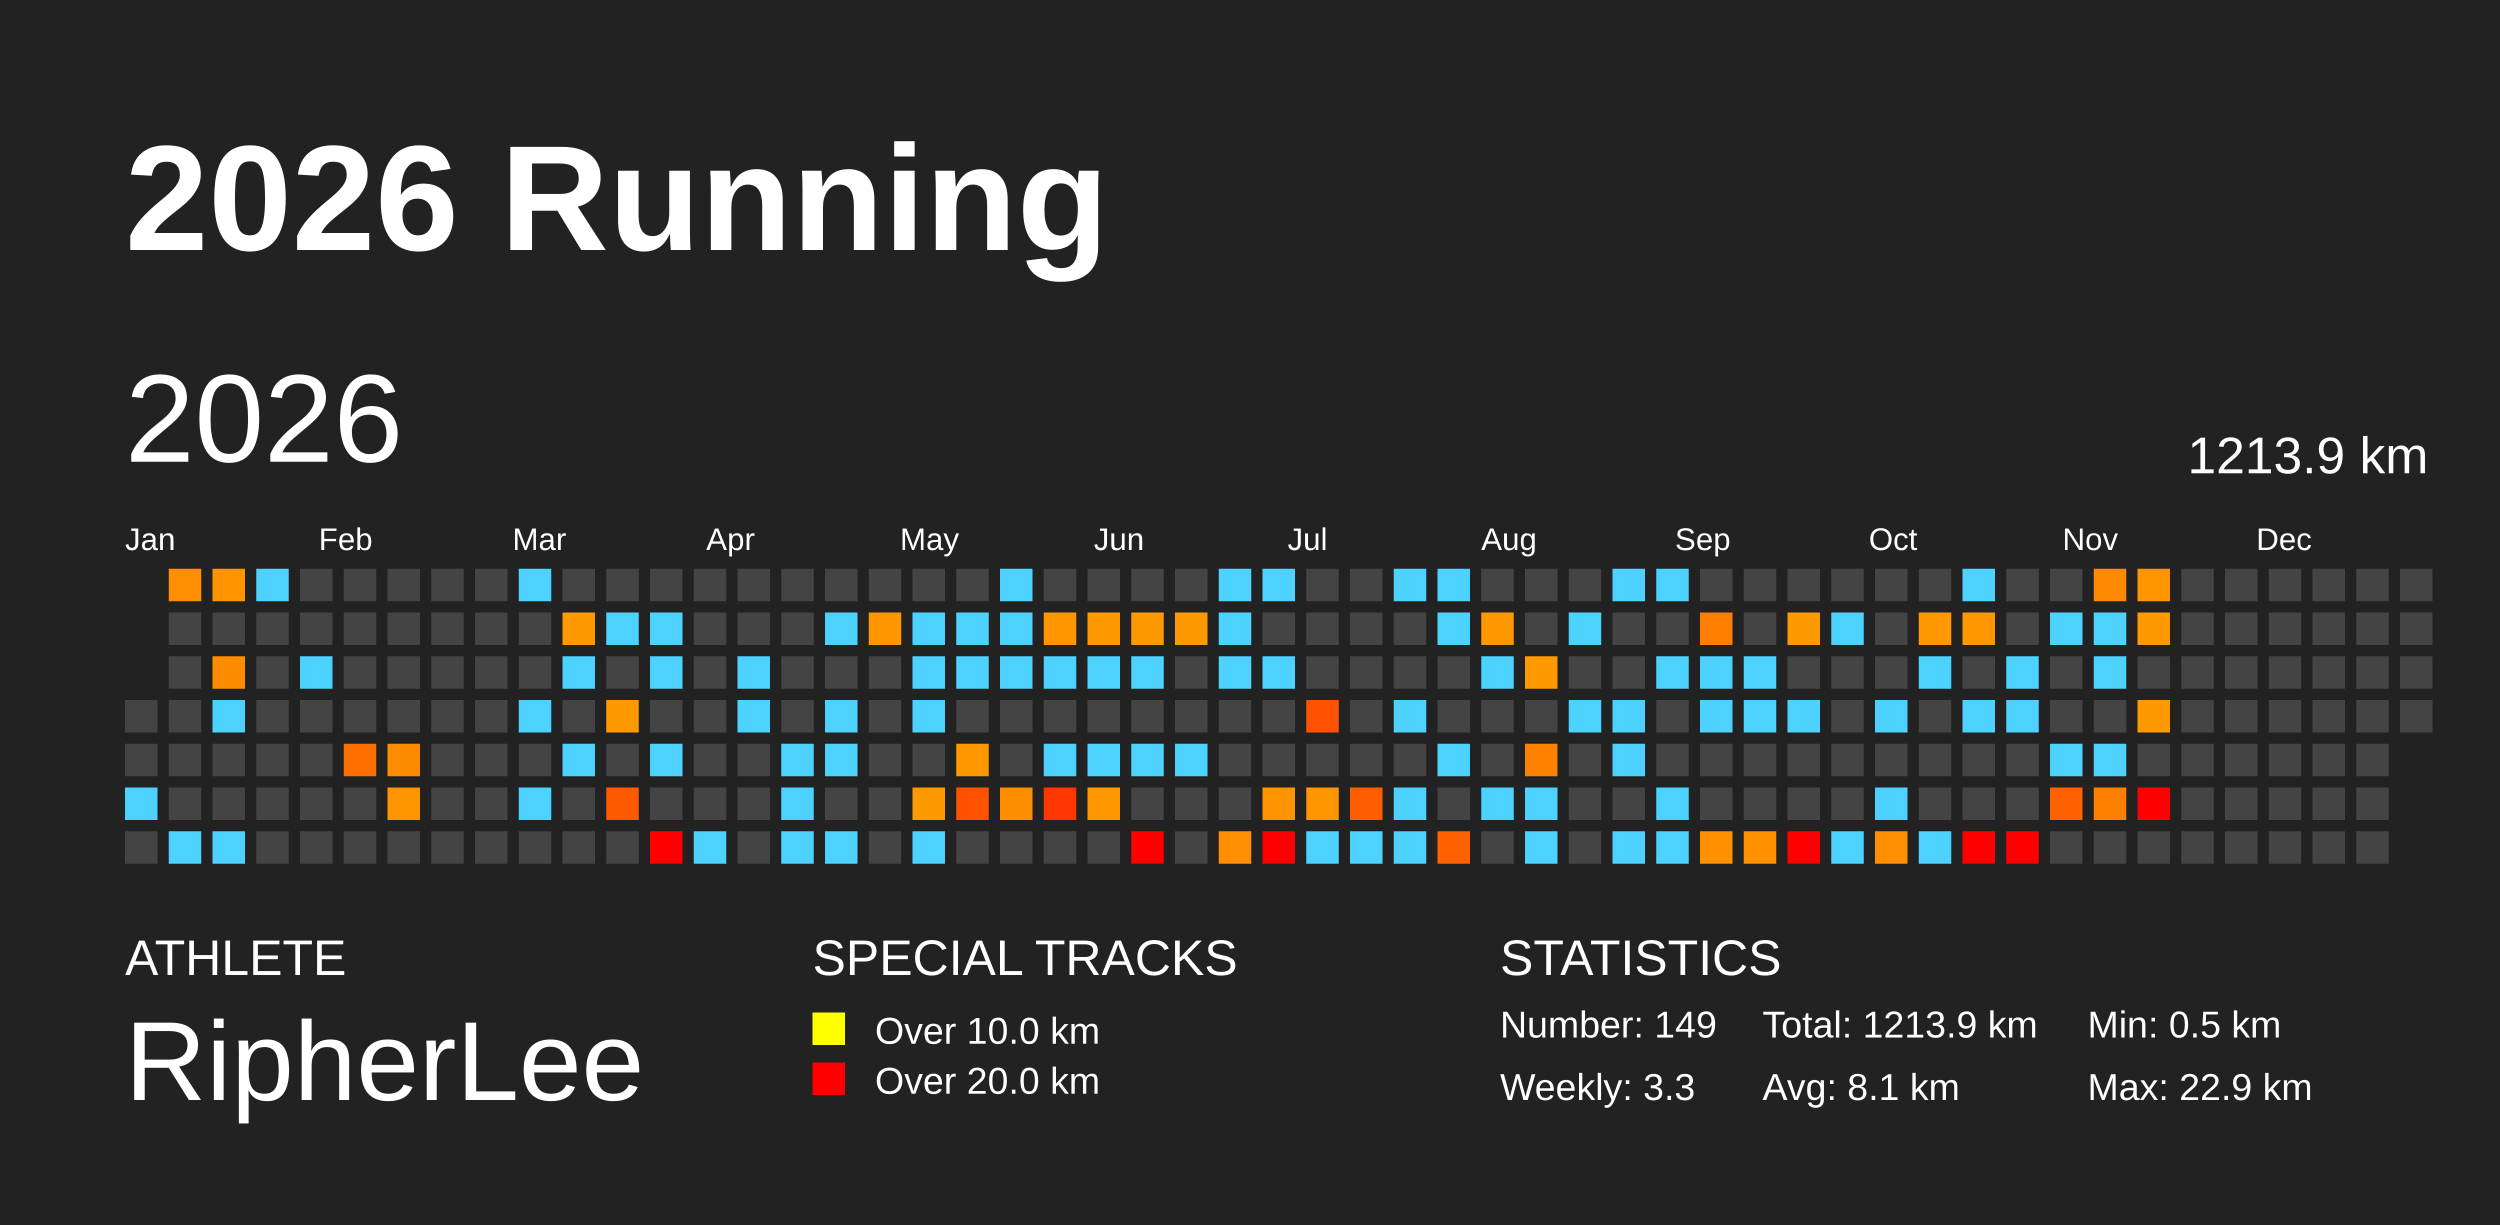
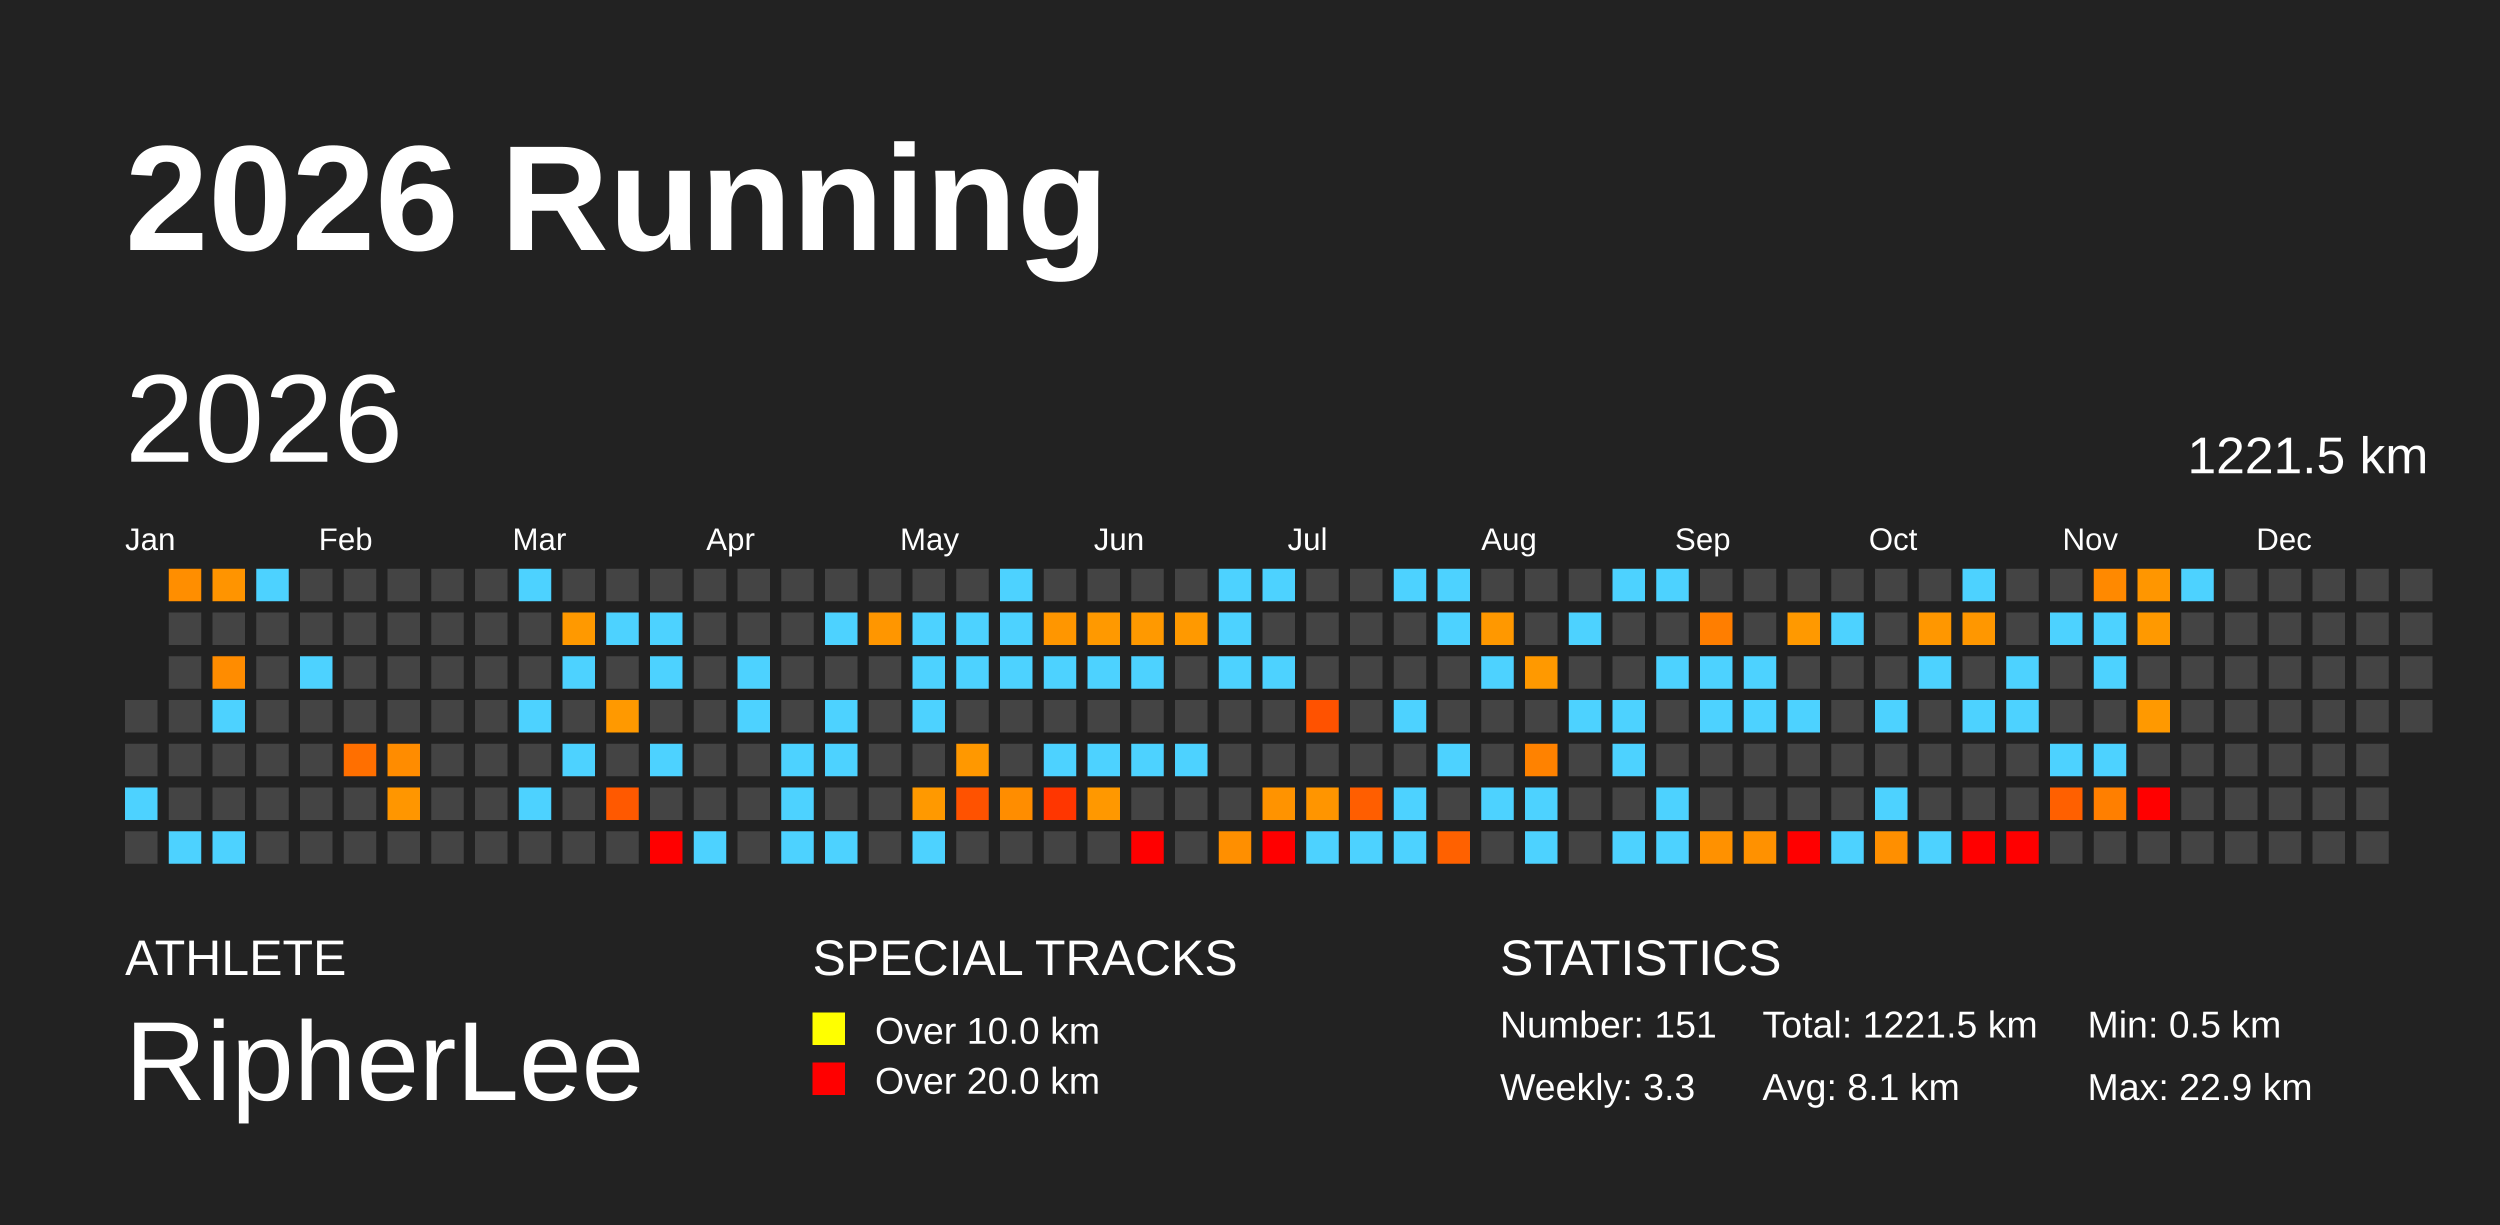
<svg xmlns="http://www.w3.org/2000/svg" baseProfile="full" height="98mm" version="1.1" viewBox="0,0,200,98" width="200mm">
  <defs />
  <rect fill="#222222" height="98" width="200" x="0" y="0" />
  <text fill="#FFFFFF" style="font-size:12px; font-family:Arial; font-weight:bold;" x="10" y="20">2026 Running</text>
  <text fill="#FFFFFF" style="font-size:4px; font-family:Arial" x="10" y="78">ATHLETE</text>
  <text fill="#FFFFFF" style="font-size:9px; font-family:Arial" x="10" y="88">RipherLee</text>
  <text fill="#FFFFFF" style="font-size:4px; font-family:Arial" x="65" y="78">SPECIAL TRACKS</text>
  <rect fill="yellow" height="2.6" width="2.6" x="65" y="81" />
  <text fill="#FFFFFF" style="font-size:3px; font-family:Arial" x="70" y="83.5">Over 10.0 km</text>
  <rect fill="red" height="2.6" width="2.6" x="65" y="85" />
  <text fill="#FFFFFF" style="font-size:3px; font-family:Arial" x="70" y="87.5">Over 20.0 km</text>
  <text fill="#FFFFFF" style="font-size:4px; font-family:Arial" x="120" y="78">STATISTICS</text>
-   <text fill="#FFFFFF" style="font-size:3px; font-family:Arial" x="120" y="83">Number: 149</text>
+   <text fill="#FFFFFF" style="font-size:3px; font-family:Arial" x="120" y="83">Number: 151</text>
  <text fill="#FFFFFF" style="font-size:3px; font-family:Arial" x="120" y="88">Weekly: 3.3</text>
-   <text fill="#FFFFFF" style="font-size:3px; font-family:Arial" x="141" y="83">Total: 1213.9 km</text>
+   <text fill="#FFFFFF" style="font-size:3px; font-family:Arial" x="141" y="83">Total: 1221.5 km</text>
  <text fill="#FFFFFF" style="font-size:3px; font-family:Arial" x="141" y="88">Avg: 8.1 km</text>
  <text fill="#FFFFFF" style="font-size:3px; font-family:Arial" x="167" y="83">Min: 0.5 km</text>
  <text fill="#FFFFFF" style="font-size:3px; font-family:Arial" x="167" y="88">Max: 22.9 km</text>
  <text dominant-baseline="hanging" fill="#FFFFFF" style="font-size:10.0px; font-family:Arial;" x="10" y="30">2026</text>
-   <text dominant-baseline="hanging" fill="#FFFFFF" style="font-size:4.125px; font-family:Arial;" x="175" y="35">1213.9 km</text>
+   <text dominant-baseline="hanging" fill="#FFFFFF" style="font-size:4.125px; font-family:Arial;" x="175" y="35">1221.5 km</text>
  <text fill="#FFFFFF" style="font-size:2.5px; font-family:Arial" x="10.0" y="44">Jan</text>
  <text fill="#FFFFFF" style="font-size:2.5px; font-family:Arial" x="25.5" y="44">Feb</text>
  <text fill="#FFFFFF" style="font-size:2.5px; font-family:Arial" x="41.0" y="44">Mar</text>
  <text fill="#FFFFFF" style="font-size:2.5px; font-family:Arial" x="56.5" y="44">Apr</text>
  <text fill="#FFFFFF" style="font-size:2.5px; font-family:Arial" x="72.0" y="44">May</text>
  <text fill="#FFFFFF" style="font-size:2.5px; font-family:Arial" x="87.5" y="44">Jun</text>
  <text fill="#FFFFFF" style="font-size:2.5px; font-family:Arial" x="103.0" y="44">Jul</text>
  <text fill="#FFFFFF" style="font-size:2.5px; font-family:Arial" x="118.5" y="44">Aug</text>
  <text fill="#FFFFFF" style="font-size:2.5px; font-family:Arial" x="134.0" y="44">Sep</text>
  <text fill="#FFFFFF" style="font-size:2.5px; font-family:Arial" x="149.5" y="44">Oct</text>
  <text fill="#FFFFFF" style="font-size:2.5px; font-family:Arial" x="165.0" y="44">Nov</text>
  <text fill="#FFFFFF" style="font-size:2.5px; font-family:Arial" x="180.5" y="44">Dec</text>
  <rect fill="#444444" height="2.6" width="2.6" x="10.0" y="56.0" />
  <rect fill="#444444" height="2.6" width="2.6" x="10.0" y="59.5" />
  <rect fill="#4dd2ff" height="2.6" width="2.6" x="10.0" y="63.0" />
  <rect fill="#444444" height="2.6" width="2.6" x="10.0" y="66.5" />
  <rect fill="#ff8e00" height="2.6" width="2.6" x="13.5" y="45.5" />
  <rect fill="#444444" height="2.6" width="2.6" x="13.5" y="49.0" />
  <rect fill="#444444" height="2.6" width="2.6" x="13.5" y="52.5" />
  <rect fill="#444444" height="2.6" width="2.6" x="13.5" y="56.0" />
  <rect fill="#444444" height="2.6" width="2.6" x="13.5" y="59.5" />
  <rect fill="#444444" height="2.6" width="2.6" x="13.5" y="63.0" />
  <rect fill="#4dd2ff" height="2.6" width="2.6" x="13.5" y="66.5" />
  <rect fill="#ff9400" height="2.6" width="2.6" x="17.0" y="45.5" />
  <rect fill="#444444" height="2.6" width="2.6" x="17.0" y="49.0" />
  <rect fill="#ff8c00" height="2.6" width="2.6" x="17.0" y="52.5" />
  <rect fill="#4dd2ff" height="2.6" width="2.6" x="17.0" y="56.0" />
  <rect fill="#444444" height="2.6" width="2.6" x="17.0" y="59.5" />
  <rect fill="#444444" height="2.6" width="2.6" x="17.0" y="63.0" />
  <rect fill="#4dd2ff" height="2.6" width="2.6" x="17.0" y="66.5" />
  <rect fill="#4dd2ff" height="2.6" width="2.6" x="20.5" y="45.5" />
  <rect fill="#444444" height="2.6" width="2.6" x="20.5" y="49.0" />
  <rect fill="#444444" height="2.6" width="2.6" x="20.5" y="52.5" />
  <rect fill="#444444" height="2.6" width="2.6" x="20.5" y="56.0" />
  <rect fill="#444444" height="2.6" width="2.6" x="20.5" y="59.5" />
  <rect fill="#444444" height="2.6" width="2.6" x="20.5" y="63.0" />
  <rect fill="#444444" height="2.6" width="2.6" x="20.5" y="66.5" />
  <rect fill="#444444" height="2.6" width="2.6" x="24.0" y="45.5" />
  <rect fill="#444444" height="2.6" width="2.6" x="24.0" y="49.0" />
  <rect fill="#4dd2ff" height="2.6" width="2.6" x="24.0" y="52.5" />
  <rect fill="#444444" height="2.6" width="2.6" x="24.0" y="56.0" />
  <rect fill="#444444" height="2.6" width="2.6" x="24.0" y="59.5" />
  <rect fill="#444444" height="2.6" width="2.6" x="24.0" y="63.0" />
  <rect fill="#444444" height="2.6" width="2.6" x="24.0" y="66.5" />
  <rect fill="#444444" height="2.6" width="2.6" x="27.5" y="45.5" />
  <rect fill="#444444" height="2.6" width="2.6" x="27.5" y="49.0" />
  <rect fill="#444444" height="2.6" width="2.6" x="27.5" y="52.5" />
  <rect fill="#444444" height="2.6" width="2.6" x="27.5" y="56.0" />
  <rect fill="#ff6f00" height="2.6" width="2.6" x="27.5" y="59.5" />
  <rect fill="#444444" height="2.6" width="2.6" x="27.5" y="63.0" />
  <rect fill="#444444" height="2.6" width="2.6" x="27.5" y="66.5" />
  <rect fill="#444444" height="2.6" width="2.6" x="31.0" y="45.5" />
  <rect fill="#444444" height="2.6" width="2.6" x="31.0" y="49.0" />
  <rect fill="#444444" height="2.6" width="2.6" x="31.0" y="52.5" />
  <rect fill="#444444" height="2.6" width="2.6" x="31.0" y="56.0" />
  <rect fill="#ff8c00" height="2.6" width="2.6" x="31.0" y="59.5" />
  <rect fill="#ff9600" height="2.6" width="2.6" x="31.0" y="63.0" />
  <rect fill="#444444" height="2.6" width="2.6" x="31.0" y="66.5" />
  <rect fill="#444444" height="2.6" width="2.6" x="34.5" y="45.5" />
  <rect fill="#444444" height="2.6" width="2.6" x="34.5" y="49.0" />
  <rect fill="#444444" height="2.6" width="2.6" x="34.5" y="52.5" />
  <rect fill="#444444" height="2.6" width="2.6" x="34.5" y="56.0" />
  <rect fill="#444444" height="2.6" width="2.6" x="34.5" y="59.5" />
  <rect fill="#444444" height="2.6" width="2.6" x="34.5" y="63.0" />
  <rect fill="#444444" height="2.6" width="2.6" x="34.5" y="66.5" />
  <rect fill="#444444" height="2.6" width="2.6" x="38.0" y="45.5" />
  <rect fill="#444444" height="2.6" width="2.6" x="38.0" y="49.0" />
  <rect fill="#444444" height="2.6" width="2.6" x="38.0" y="52.5" />
  <rect fill="#444444" height="2.6" width="2.6" x="38.0" y="56.0" />
  <rect fill="#444444" height="2.6" width="2.6" x="38.0" y="59.5" />
  <rect fill="#444444" height="2.6" width="2.6" x="38.0" y="63.0" />
  <rect fill="#444444" height="2.6" width="2.6" x="38.0" y="66.5" />
  <rect fill="#4dd2ff" height="2.6" width="2.6" x="41.5" y="45.5" />
  <rect fill="#444444" height="2.6" width="2.6" x="41.5" y="49.0" />
  <rect fill="#444444" height="2.6" width="2.6" x="41.5" y="52.5" />
  <rect fill="#4dd2ff" height="2.6" width="2.6" x="41.5" y="56.0" />
  <rect fill="#444444" height="2.6" width="2.6" x="41.5" y="59.5" />
  <rect fill="#4dd2ff" height="2.6" width="2.6" x="41.5" y="63.0" />
  <rect fill="#444444" height="2.6" width="2.6" x="41.5" y="66.5" />
  <rect fill="#444444" height="2.6" width="2.6" x="45.0" y="45.5" />
  <rect fill="#ff9900" height="2.6" width="2.6" x="45.0" y="49.0" />
  <rect fill="#4dd2ff" height="2.6" width="2.6" x="45.0" y="52.5" />
  <rect fill="#444444" height="2.6" width="2.6" x="45.0" y="56.0" />
  <rect fill="#4dd2ff" height="2.6" width="2.6" x="45.0" y="59.5" />
  <rect fill="#444444" height="2.6" width="2.6" x="45.0" y="63.0" />
  <rect fill="#444444" height="2.6" width="2.6" x="45.0" y="66.5" />
  <rect fill="#444444" height="2.6" width="2.6" x="48.5" y="45.5" />
  <rect fill="#4dd2ff" height="2.6" width="2.6" x="48.5" y="49.0" />
  <rect fill="#444444" height="2.6" width="2.6" x="48.5" y="52.5" />
  <rect fill="#ff9900" height="2.6" width="2.6" x="48.5" y="56.0" />
  <rect fill="#444444" height="2.6" width="2.6" x="48.5" y="59.5" />
  <rect fill="#ff5900" height="2.6" width="2.6" x="48.5" y="63.0" />
  <rect fill="#444444" height="2.6" width="2.6" x="48.5" y="66.5" />
  <rect fill="#444444" height="2.6" width="2.6" x="52.0" y="45.5" />
  <rect fill="#4dd2ff" height="2.6" width="2.6" x="52.0" y="49.0" />
  <rect fill="#4dd2ff" height="2.6" width="2.6" x="52.0" y="52.5" />
  <rect fill="#444444" height="2.6" width="2.6" x="52.0" y="56.0" />
  <rect fill="#4dd2ff" height="2.6" width="2.6" x="52.0" y="59.5" />
  <rect fill="#444444" height="2.6" width="2.6" x="52.0" y="63.0" />
  <rect fill="red" height="2.6" width="2.6" x="52.0" y="66.5" />
  <rect fill="#444444" height="2.6" width="2.6" x="55.5" y="45.5" />
  <rect fill="#444444" height="2.6" width="2.6" x="55.5" y="49.0" />
  <rect fill="#444444" height="2.6" width="2.6" x="55.5" y="52.5" />
  <rect fill="#444444" height="2.6" width="2.6" x="55.5" y="56.0" />
  <rect fill="#444444" height="2.6" width="2.6" x="55.5" y="59.5" />
  <rect fill="#444444" height="2.6" width="2.6" x="55.5" y="63.0" />
  <rect fill="#4dd2ff" height="2.6" width="2.6" x="55.5" y="66.5" />
  <rect fill="#444444" height="2.6" width="2.6" x="59.0" y="45.5" />
  <rect fill="#444444" height="2.6" width="2.6" x="59.0" y="49.0" />
  <rect fill="#4dd2ff" height="2.6" width="2.6" x="59.0" y="52.5" />
  <rect fill="#4dd2ff" height="2.6" width="2.6" x="59.0" y="56.0" />
  <rect fill="#444444" height="2.6" width="2.6" x="59.0" y="59.5" />
  <rect fill="#444444" height="2.6" width="2.6" x="59.0" y="63.0" />
  <rect fill="#444444" height="2.6" width="2.6" x="59.0" y="66.5" />
  <rect fill="#444444" height="2.6" width="2.6" x="62.5" y="45.5" />
  <rect fill="#444444" height="2.6" width="2.6" x="62.5" y="49.0" />
  <rect fill="#444444" height="2.6" width="2.6" x="62.5" y="52.5" />
  <rect fill="#444444" height="2.6" width="2.6" x="62.5" y="56.0" />
  <rect fill="#4dd2ff" height="2.6" width="2.6" x="62.5" y="59.5" />
  <rect fill="#4dd2ff" height="2.6" width="2.6" x="62.5" y="63.0" />
  <rect fill="#4dd2ff" height="2.6" width="2.6" x="62.5" y="66.5" />
  <rect fill="#444444" height="2.6" width="2.6" x="66.0" y="45.5" />
  <rect fill="#4dd2ff" height="2.6" width="2.6" x="66.0" y="49.0" />
  <rect fill="#444444" height="2.6" width="2.6" x="66.0" y="52.5" />
  <rect fill="#4dd2ff" height="2.6" width="2.6" x="66.0" y="56.0" />
  <rect fill="#4dd2ff" height="2.6" width="2.6" x="66.0" y="59.5" />
  <rect fill="#444444" height="2.6" width="2.6" x="66.0" y="63.0" />
  <rect fill="#4dd2ff" height="2.6" width="2.6" x="66.0" y="66.5" />
  <rect fill="#444444" height="2.6" width="2.6" x="69.5" y="45.5" />
  <rect fill="#ff9600" height="2.6" width="2.6" x="69.5" y="49.0" />
  <rect fill="#444444" height="2.6" width="2.6" x="69.5" y="52.5" />
  <rect fill="#444444" height="2.6" width="2.6" x="69.5" y="56.0" />
  <rect fill="#444444" height="2.6" width="2.6" x="69.5" y="59.5" />
  <rect fill="#444444" height="2.6" width="2.6" x="69.5" y="63.0" />
  <rect fill="#444444" height="2.6" width="2.6" x="69.5" y="66.5" />
  <rect fill="#444444" height="2.6" width="2.6" x="73.0" y="45.5" />
  <rect fill="#4dd2ff" height="2.6" width="2.6" x="73.0" y="49.0" />
  <rect fill="#4dd2ff" height="2.6" width="2.6" x="73.0" y="52.5" />
  <rect fill="#4dd2ff" height="2.6" width="2.6" x="73.0" y="56.0" />
  <rect fill="#444444" height="2.6" width="2.6" x="73.0" y="59.5" />
  <rect fill="#ff9900" height="2.6" width="2.6" x="73.0" y="63.0" />
  <rect fill="#4dd2ff" height="2.6" width="2.6" x="73.0" y="66.5" />
  <rect fill="#444444" height="2.6" width="2.6" x="76.5" y="45.5" />
  <rect fill="#4dd2ff" height="2.6" width="2.6" x="76.5" y="49.0" />
  <rect fill="#4dd2ff" height="2.6" width="2.6" x="76.5" y="52.5" />
  <rect fill="#444444" height="2.6" width="2.6" x="76.5" y="56.0" />
  <rect fill="#ff9800" height="2.6" width="2.6" x="76.5" y="59.5" />
  <rect fill="#ff5200" height="2.6" width="2.6" x="76.5" y="63.0" />
  <rect fill="#444444" height="2.6" width="2.6" x="76.5" y="66.5" />
  <rect fill="#4dd2ff" height="2.6" width="2.6" x="80.0" y="45.5" />
  <rect fill="#4dd2ff" height="2.6" width="2.6" x="80.0" y="49.0" />
  <rect fill="#4dd2ff" height="2.6" width="2.6" x="80.0" y="52.5" />
  <rect fill="#444444" height="2.6" width="2.6" x="80.0" y="56.0" />
  <rect fill="#444444" height="2.6" width="2.6" x="80.0" y="59.5" />
  <rect fill="#ff8d00" height="2.6" width="2.6" x="80.0" y="63.0" />
  <rect fill="#444444" height="2.6" width="2.6" x="80.0" y="66.5" />
  <rect fill="#444444" height="2.6" width="2.6" x="83.5" y="45.5" />
  <rect fill="#ff9600" height="2.6" width="2.6" x="83.5" y="49.0" />
  <rect fill="#4dd2ff" height="2.6" width="2.6" x="83.5" y="52.5" />
  <rect fill="#444444" height="2.6" width="2.6" x="83.5" y="56.0" />
  <rect fill="#4dd2ff" height="2.6" width="2.6" x="83.5" y="59.5" />
  <rect fill="#ff3600" height="2.6" width="2.6" x="83.5" y="63.0" />
  <rect fill="#444444" height="2.6" width="2.6" x="83.5" y="66.5" />
  <rect fill="#444444" height="2.6" width="2.6" x="87.0" y="45.5" />
  <rect fill="#ff9900" height="2.6" width="2.6" x="87.0" y="49.0" />
  <rect fill="#4dd2ff" height="2.6" width="2.6" x="87.0" y="52.5" />
  <rect fill="#444444" height="2.6" width="2.6" x="87.0" y="56.0" />
  <rect fill="#4dd2ff" height="2.6" width="2.6" x="87.0" y="59.5" />
  <rect fill="#ff9800" height="2.6" width="2.6" x="87.0" y="63.0" />
  <rect fill="#444444" height="2.6" width="2.6" x="87.0" y="66.5" />
  <rect fill="#444444" height="2.6" width="2.6" x="90.5" y="45.5" />
  <rect fill="#ff9900" height="2.6" width="2.6" x="90.5" y="49.0" />
  <rect fill="#4dd2ff" height="2.6" width="2.6" x="90.5" y="52.5" />
  <rect fill="#444444" height="2.6" width="2.6" x="90.5" y="56.0" />
  <rect fill="#4dd2ff" height="2.6" width="2.6" x="90.5" y="59.5" />
  <rect fill="#444444" height="2.6" width="2.6" x="90.5" y="63.0" />
  <rect fill="red" height="2.6" width="2.6" x="90.5" y="66.5" />
  <rect fill="#444444" height="2.6" width="2.6" x="94.0" y="45.5" />
  <rect fill="#ff9900" height="2.6" width="2.6" x="94.0" y="49.0" />
  <rect fill="#444444" height="2.6" width="2.6" x="94.0" y="52.5" />
  <rect fill="#444444" height="2.6" width="2.6" x="94.0" y="56.0" />
  <rect fill="#4dd2ff" height="2.6" width="2.6" x="94.0" y="59.5" />
  <rect fill="#444444" height="2.6" width="2.6" x="94.0" y="63.0" />
  <rect fill="#444444" height="2.6" width="2.6" x="94.0" y="66.5" />
  <rect fill="#4dd2ff" height="2.6" width="2.6" x="97.5" y="45.5" />
  <rect fill="#4dd2ff" height="2.6" width="2.6" x="97.5" y="49.0" />
  <rect fill="#4dd2ff" height="2.6" width="2.6" x="97.5" y="52.5" />
  <rect fill="#444444" height="2.6" width="2.6" x="97.5" y="56.0" />
  <rect fill="#444444" height="2.6" width="2.6" x="97.5" y="59.5" />
  <rect fill="#444444" height="2.6" width="2.6" x="97.5" y="63.0" />
  <rect fill="#ff8f00" height="2.6" width="2.6" x="97.5" y="66.5" />
  <rect fill="#4dd2ff" height="2.6" width="2.6" x="101.0" y="45.5" />
  <rect fill="#444444" height="2.6" width="2.6" x="101.0" y="49.0" />
  <rect fill="#4dd2ff" height="2.6" width="2.6" x="101.0" y="52.5" />
  <rect fill="#444444" height="2.6" width="2.6" x="101.0" y="56.0" />
  <rect fill="#444444" height="2.6" width="2.6" x="101.0" y="59.5" />
  <rect fill="#ff9300" height="2.6" width="2.6" x="101.0" y="63.0" />
  <rect fill="red" height="2.6" width="2.6" x="101.0" y="66.5" />
  <rect fill="#444444" height="2.6" width="2.6" x="104.5" y="45.5" />
  <rect fill="#444444" height="2.6" width="2.6" x="104.5" y="49.0" />
  <rect fill="#444444" height="2.6" width="2.6" x="104.5" y="52.5" />
  <rect fill="#ff5200" height="2.6" width="2.6" x="104.5" y="56.0" />
  <rect fill="#444444" height="2.6" width="2.6" x="104.5" y="59.5" />
  <rect fill="#ff9500" height="2.6" width="2.6" x="104.5" y="63.0" />
  <rect fill="#4dd2ff" height="2.6" width="2.6" x="104.5" y="66.5" />
  <rect fill="#444444" height="2.6" width="2.6" x="108.0" y="45.5" />
  <rect fill="#444444" height="2.6" width="2.6" x="108.0" y="49.0" />
  <rect fill="#444444" height="2.6" width="2.6" x="108.0" y="52.5" />
  <rect fill="#444444" height="2.6" width="2.6" x="108.0" y="56.0" />
  <rect fill="#444444" height="2.6" width="2.6" x="108.0" y="59.5" />
  <rect fill="#ff5e00" height="2.6" width="2.6" x="108.0" y="63.0" />
  <rect fill="#4dd2ff" height="2.6" width="2.6" x="108.0" y="66.5" />
  <rect fill="#4dd2ff" height="2.6" width="2.6" x="111.5" y="45.5" />
  <rect fill="#444444" height="2.6" width="2.6" x="111.5" y="49.0" />
  <rect fill="#444444" height="2.6" width="2.6" x="111.5" y="52.5" />
  <rect fill="#4dd2ff" height="2.6" width="2.6" x="111.5" y="56.0" />
  <rect fill="#444444" height="2.6" width="2.6" x="111.5" y="59.5" />
  <rect fill="#4dd2ff" height="2.6" width="2.6" x="111.5" y="63.0" />
  <rect fill="#4dd2ff" height="2.6" width="2.6" x="111.5" y="66.5" />
  <rect fill="#4dd2ff" height="2.6" width="2.6" x="115.0" y="45.5" />
  <rect fill="#4dd2ff" height="2.6" width="2.6" x="115.0" y="49.0" />
  <rect fill="#444444" height="2.6" width="2.6" x="115.0" y="52.5" />
  <rect fill="#444444" height="2.6" width="2.6" x="115.0" y="56.0" />
  <rect fill="#4dd2ff" height="2.6" width="2.6" x="115.0" y="59.5" />
  <rect fill="#444444" height="2.6" width="2.6" x="115.0" y="63.0" />
  <rect fill="#ff6100" height="2.6" width="2.6" x="115.0" y="66.5" />
  <rect fill="#444444" height="2.6" width="2.6" x="118.5" y="45.5" />
  <rect fill="#ff9800" height="2.6" width="2.6" x="118.5" y="49.0" />
  <rect fill="#4dd2ff" height="2.6" width="2.6" x="118.5" y="52.5" />
  <rect fill="#444444" height="2.6" width="2.6" x="118.5" y="56.0" />
  <rect fill="#444444" height="2.6" width="2.6" x="118.5" y="59.5" />
  <rect fill="#4dd2ff" height="2.6" width="2.6" x="118.5" y="63.0" />
  <rect fill="#444444" height="2.6" width="2.6" x="118.5" y="66.5" />
  <rect fill="#444444" height="2.6" width="2.6" x="122.0" y="45.5" />
  <rect fill="#444444" height="2.6" width="2.6" x="122.0" y="49.0" />
  <rect fill="#ff9900" height="2.6" width="2.6" x="122.0" y="52.5" />
  <rect fill="#444444" height="2.6" width="2.6" x="122.0" y="56.0" />
  <rect fill="#ff8200" height="2.6" width="2.6" x="122.0" y="59.5" />
  <rect fill="#4dd2ff" height="2.6" width="2.6" x="122.0" y="63.0" />
  <rect fill="#4dd2ff" height="2.6" width="2.6" x="122.0" y="66.5" />
  <rect fill="#444444" height="2.6" width="2.6" x="125.5" y="45.5" />
  <rect fill="#4dd2ff" height="2.6" width="2.6" x="125.5" y="49.0" />
  <rect fill="#444444" height="2.6" width="2.6" x="125.5" y="52.5" />
  <rect fill="#4dd2ff" height="2.6" width="2.6" x="125.5" y="56.0" />
  <rect fill="#444444" height="2.6" width="2.6" x="125.5" y="59.5" />
  <rect fill="#444444" height="2.6" width="2.6" x="125.5" y="63.0" />
  <rect fill="#444444" height="2.6" width="2.6" x="125.5" y="66.5" />
  <rect fill="#4dd2ff" height="2.6" width="2.6" x="129.0" y="45.5" />
  <rect fill="#444444" height="2.6" width="2.6" x="129.0" y="49.0" />
  <rect fill="#444444" height="2.6" width="2.6" x="129.0" y="52.5" />
  <rect fill="#4dd2ff" height="2.6" width="2.6" x="129.0" y="56.0" />
  <rect fill="#4dd2ff" height="2.6" width="2.6" x="129.0" y="59.5" />
  <rect fill="#444444" height="2.6" width="2.6" x="129.0" y="63.0" />
  <rect fill="#4dd2ff" height="2.6" width="2.6" x="129.0" y="66.5" />
  <rect fill="#4dd2ff" height="2.6" width="2.6" x="132.5" y="45.5" />
  <rect fill="#444444" height="2.6" width="2.6" x="132.5" y="49.0" />
  <rect fill="#4dd2ff" height="2.6" width="2.6" x="132.5" y="52.5" />
  <rect fill="#444444" height="2.6" width="2.6" x="132.5" y="56.0" />
  <rect fill="#444444" height="2.6" width="2.6" x="132.5" y="59.5" />
  <rect fill="#4dd2ff" height="2.6" width="2.6" x="132.5" y="63.0" />
  <rect fill="#4dd2ff" height="2.6" width="2.6" x="132.5" y="66.5" />
  <rect fill="#444444" height="2.6" width="2.6" x="136.0" y="45.5" />
  <rect fill="#ff7e00" height="2.6" width="2.6" x="136.0" y="49.0" />
  <rect fill="#4dd2ff" height="2.6" width="2.6" x="136.0" y="52.5" />
  <rect fill="#4dd2ff" height="2.6" width="2.6" x="136.0" y="56.0" />
  <rect fill="#444444" height="2.6" width="2.6" x="136.0" y="59.5" />
  <rect fill="#444444" height="2.6" width="2.6" x="136.0" y="63.0" />
  <rect fill="#ff9100" height="2.6" width="2.6" x="136.0" y="66.5" />
  <rect fill="#444444" height="2.6" width="2.6" x="139.5" y="45.5" />
  <rect fill="#444444" height="2.6" width="2.6" x="139.5" y="49.0" />
  <rect fill="#4dd2ff" height="2.6" width="2.6" x="139.5" y="52.5" />
  <rect fill="#4dd2ff" height="2.6" width="2.6" x="139.5" y="56.0" />
  <rect fill="#444444" height="2.6" width="2.6" x="139.5" y="59.5" />
  <rect fill="#444444" height="2.6" width="2.6" x="139.5" y="63.0" />
  <rect fill="#ff9100" height="2.6" width="2.6" x="139.5" y="66.5" />
  <rect fill="#444444" height="2.6" width="2.6" x="143.0" y="45.5" />
  <rect fill="#ff9900" height="2.6" width="2.6" x="143.0" y="49.0" />
  <rect fill="#444444" height="2.6" width="2.6" x="143.0" y="52.5" />
  <rect fill="#4dd2ff" height="2.6" width="2.6" x="143.0" y="56.0" />
  <rect fill="#444444" height="2.6" width="2.6" x="143.0" y="59.5" />
  <rect fill="#444444" height="2.6" width="2.6" x="143.0" y="63.0" />
  <rect fill="red" height="2.6" width="2.6" x="143.0" y="66.5" />
  <rect fill="#444444" height="2.6" width="2.6" x="146.5" y="45.5" />
  <rect fill="#4dd2ff" height="2.6" width="2.6" x="146.5" y="49.0" />
  <rect fill="#444444" height="2.6" width="2.6" x="146.5" y="52.5" />
  <rect fill="#444444" height="2.6" width="2.6" x="146.5" y="56.0" />
  <rect fill="#444444" height="2.6" width="2.6" x="146.5" y="59.5" />
  <rect fill="#444444" height="2.6" width="2.6" x="146.5" y="63.0" />
  <rect fill="#4dd2ff" height="2.6" width="2.6" x="146.5" y="66.5" />
  <rect fill="#444444" height="2.6" width="2.6" x="150.0" y="45.5" />
  <rect fill="#444444" height="2.6" width="2.6" x="150.0" y="49.0" />
  <rect fill="#444444" height="2.6" width="2.6" x="150.0" y="52.5" />
  <rect fill="#4dd2ff" height="2.6" width="2.6" x="150.0" y="56.0" />
  <rect fill="#444444" height="2.6" width="2.6" x="150.0" y="59.5" />
  <rect fill="#4dd2ff" height="2.6" width="2.6" x="150.0" y="63.0" />
  <rect fill="#ff8f00" height="2.6" width="2.6" x="150.0" y="66.5" />
  <rect fill="#444444" height="2.6" width="2.6" x="153.5" y="45.5" />
  <rect fill="#ff9700" height="2.6" width="2.6" x="153.5" y="49.0" />
  <rect fill="#4dd2ff" height="2.6" width="2.6" x="153.5" y="52.5" />
  <rect fill="#444444" height="2.6" width="2.6" x="153.5" y="56.0" />
  <rect fill="#444444" height="2.6" width="2.6" x="153.5" y="59.5" />
  <rect fill="#444444" height="2.6" width="2.6" x="153.5" y="63.0" />
  <rect fill="#4dd2ff" height="2.6" width="2.6" x="153.5" y="66.5" />
  <rect fill="#4dd2ff" height="2.6" width="2.6" x="157.0" y="45.5" />
  <rect fill="#ff9700" height="2.6" width="2.6" x="157.0" y="49.0" />
  <rect fill="#444444" height="2.6" width="2.6" x="157.0" y="52.5" />
  <rect fill="#4dd2ff" height="2.6" width="2.6" x="157.0" y="56.0" />
  <rect fill="#444444" height="2.6" width="2.6" x="157.0" y="59.5" />
  <rect fill="#444444" height="2.6" width="2.6" x="157.0" y="63.0" />
  <rect fill="red" height="2.6" width="2.6" x="157.0" y="66.5" />
  <rect fill="#444444" height="2.6" width="2.6" x="160.5" y="45.5" />
  <rect fill="#444444" height="2.6" width="2.6" x="160.5" y="49.0" />
  <rect fill="#4dd2ff" height="2.6" width="2.6" x="160.5" y="52.5" />
  <rect fill="#4dd2ff" height="2.6" width="2.6" x="160.5" y="56.0" />
  <rect fill="#444444" height="2.6" width="2.6" x="160.5" y="59.5" />
  <rect fill="#444444" height="2.6" width="2.6" x="160.5" y="63.0" />
  <rect fill="red" height="2.6" width="2.6" x="160.5" y="66.5" />
  <rect fill="#444444" height="2.6" width="2.6" x="164.0" y="45.5" />
  <rect fill="#4dd2ff" height="2.6" width="2.6" x="164.0" y="49.0" />
  <rect fill="#444444" height="2.6" width="2.6" x="164.0" y="52.5" />
  <rect fill="#444444" height="2.6" width="2.6" x="164.0" y="56.0" />
  <rect fill="#4dd2ff" height="2.6" width="2.6" x="164.0" y="59.5" />
  <rect fill="#ff6000" height="2.6" width="2.6" x="164.0" y="63.0" />
  <rect fill="#444444" height="2.6" width="2.6" x="164.0" y="66.5" />
  <rect fill="#ff8900" height="2.6" width="2.6" x="167.5" y="45.5" />
  <rect fill="#4dd2ff" height="2.6" width="2.6" x="167.5" y="49.0" />
  <rect fill="#4dd2ff" height="2.6" width="2.6" x="167.5" y="52.5" />
  <rect fill="#444444" height="2.6" width="2.6" x="167.5" y="56.0" />
  <rect fill="#4dd2ff" height="2.6" width="2.6" x="167.5" y="59.5" />
  <rect fill="#ff7f00" height="2.6" width="2.6" x="167.5" y="63.0" />
  <rect fill="#444444" height="2.6" width="2.6" x="167.5" y="66.5" />
  <rect fill="#ff9600" height="2.6" width="2.6" x="171.0" y="45.5" />
  <rect fill="#ff9900" height="2.6" width="2.6" x="171.0" y="49.0" />
  <rect fill="#444444" height="2.6" width="2.6" x="171.0" y="52.5" />
  <rect fill="#ff9900" height="2.6" width="2.6" x="171.0" y="56.0" />
  <rect fill="#444444" height="2.6" width="2.6" x="171.0" y="59.5" />
  <rect fill="red" height="2.6" width="2.6" x="171.0" y="63.0" />
  <rect fill="#444444" height="2.6" width="2.6" x="171.0" y="66.5" />
-   <rect fill="#444444" height="2.6" width="2.6" x="174.5" y="45.5" />
+   <rect fill="#4dd2ff" height="2.6" width="2.6" x="174.5" y="45.5" />
  <rect fill="#444444" height="2.6" width="2.6" x="174.5" y="49.0" />
  <rect fill="#444444" height="2.6" width="2.6" x="174.5" y="52.5" />
  <rect fill="#444444" height="2.6" width="2.6" x="174.5" y="56.0" />
  <rect fill="#444444" height="2.6" width="2.6" x="174.5" y="59.5" />
  <rect fill="#444444" height="2.6" width="2.6" x="174.5" y="63.0" />
  <rect fill="#444444" height="2.6" width="2.6" x="174.5" y="66.5" />
  <rect fill="#444444" height="2.6" width="2.6" x="178.0" y="45.5" />
  <rect fill="#444444" height="2.6" width="2.6" x="178.0" y="49.0" />
  <rect fill="#444444" height="2.6" width="2.6" x="178.0" y="52.5" />
  <rect fill="#444444" height="2.6" width="2.6" x="178.0" y="56.0" />
  <rect fill="#444444" height="2.6" width="2.6" x="178.0" y="59.5" />
  <rect fill="#444444" height="2.6" width="2.6" x="178.0" y="63.0" />
  <rect fill="#444444" height="2.6" width="2.6" x="178.0" y="66.5" />
  <rect fill="#444444" height="2.6" width="2.6" x="181.5" y="45.5" />
  <rect fill="#444444" height="2.6" width="2.6" x="181.5" y="49.0" />
  <rect fill="#444444" height="2.6" width="2.6" x="181.5" y="52.5" />
  <rect fill="#444444" height="2.6" width="2.6" x="181.5" y="56.0" />
  <rect fill="#444444" height="2.6" width="2.6" x="181.5" y="59.5" />
  <rect fill="#444444" height="2.6" width="2.6" x="181.5" y="63.0" />
  <rect fill="#444444" height="2.6" width="2.6" x="181.5" y="66.5" />
  <rect fill="#444444" height="2.6" width="2.6" x="185.0" y="45.5" />
  <rect fill="#444444" height="2.6" width="2.6" x="185.0" y="49.0" />
  <rect fill="#444444" height="2.6" width="2.6" x="185.0" y="52.5" />
  <rect fill="#444444" height="2.6" width="2.6" x="185.0" y="56.0" />
  <rect fill="#444444" height="2.6" width="2.6" x="185.0" y="59.5" />
  <rect fill="#444444" height="2.6" width="2.6" x="185.0" y="63.0" />
  <rect fill="#444444" height="2.6" width="2.6" x="185.0" y="66.5" />
  <rect fill="#444444" height="2.6" width="2.6" x="188.5" y="45.5" />
  <rect fill="#444444" height="2.6" width="2.6" x="188.5" y="49.0" />
  <rect fill="#444444" height="2.6" width="2.6" x="188.5" y="52.5" />
  <rect fill="#444444" height="2.6" width="2.6" x="188.5" y="56.0" />
  <rect fill="#444444" height="2.6" width="2.6" x="188.5" y="59.5" />
  <rect fill="#444444" height="2.6" width="2.6" x="188.5" y="63.0" />
  <rect fill="#444444" height="2.6" width="2.6" x="188.5" y="66.5" />
  <rect fill="#444444" height="2.6" width="2.6" x="192.0" y="45.5" />
  <rect fill="#444444" height="2.6" width="2.6" x="192.0" y="49.0" />
  <rect fill="#444444" height="2.6" width="2.6" x="192.0" y="52.5" />
  <rect fill="#444444" height="2.6" width="2.6" x="192.0" y="56.0" />
</svg>
